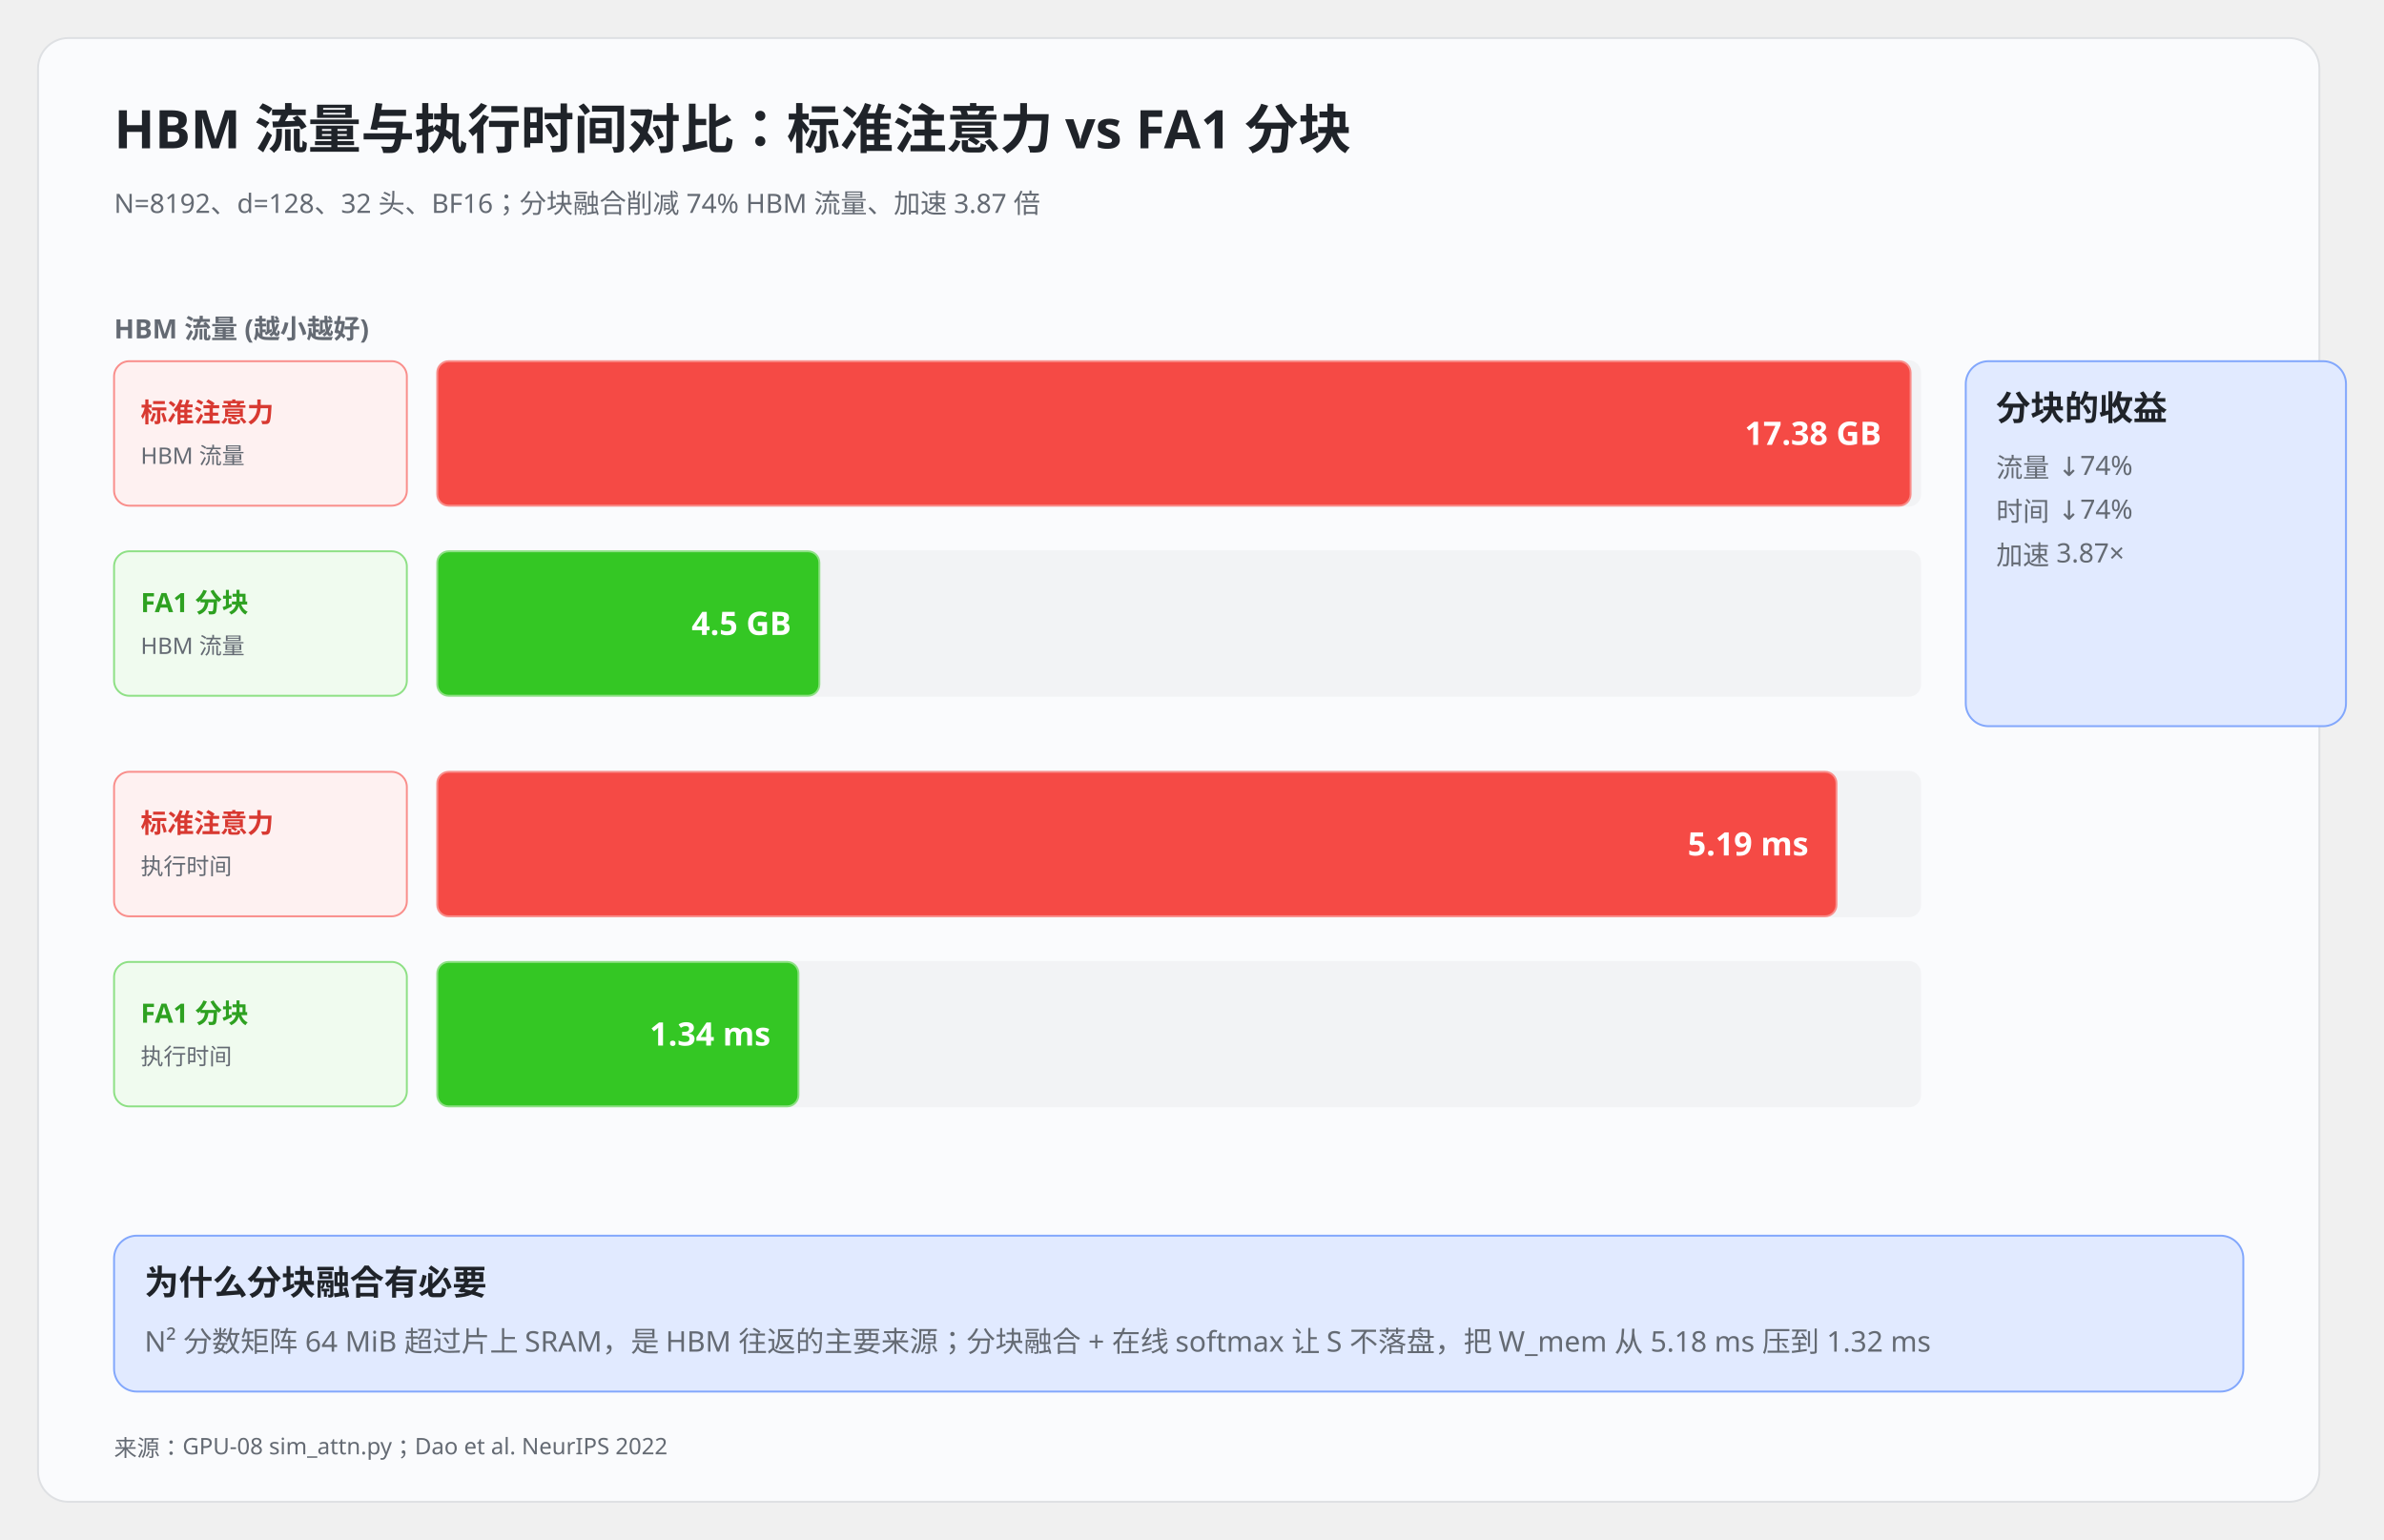
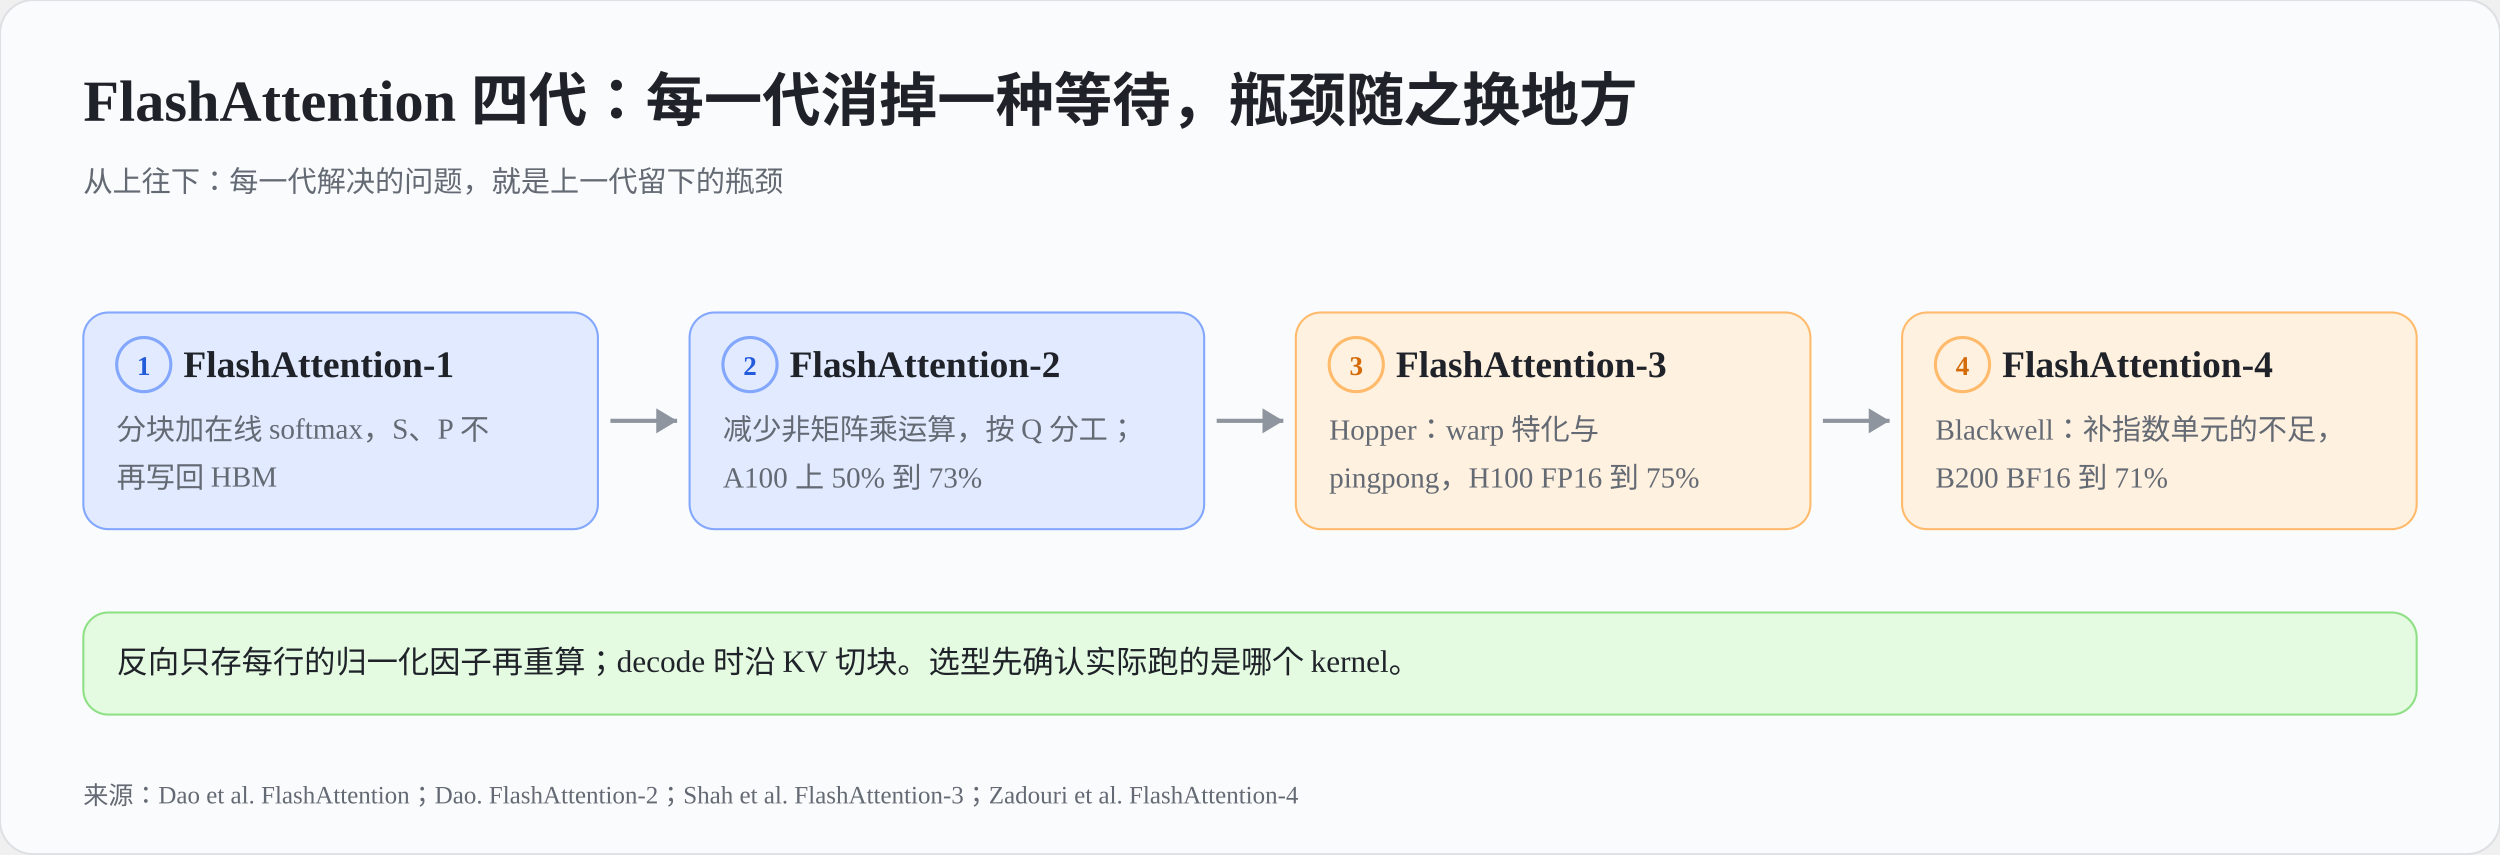
- <svg xmlns="http://www.w3.org/2000/svg" width="1254" height="810" viewBox="-20 -20 1254 810">
-   <g id="o2:1" transform="translate(0, 0)">
-     <rect x="0" y="0" width="1200" height="770" fill="#fafbfd" stroke="#dee0e3" stroke-width="1" rx="16" ry="16" />
-   </g>
-   <g id="a2:1" transform="translate(40, 25.058)">
-     <text font-size="28" font-family="Noto Sans SC, 'PingFang SC', 'Hiragino Sans GB', 'Microsoft YaHei', sans-serif" font-weight="bold" fill="#1f2329" text-anchor="start" dominant-baseline="alphabetic" x="0">
-       <tspan x="0" y="32.942">
-         <tspan x="0" text-anchor="start">HBM 流量与执行时间对比：标准注意力 vs FA1 分块</tspan>
-       </tspan>
-     </text>
-   </g>
-   <g id="a2:2" transform="translate(40, 75.529)">
-     <text font-size="14" font-family="Noto Sans SC, 'PingFang SC', 'Hiragino Sans GB', 'Microsoft YaHei', sans-serif" font-weight="normal" fill="#646a73" text-anchor="start" dominant-baseline="alphabetic" x="0">
-       <tspan x="0" y="16.471">
-         <tspan x="0" text-anchor="start">N=8192、d=128、32 头、BF16；分块融合削减 74% HBM 流量、加速 3.87 倍</tspan>
-       </tspan>
-     </text>
-   </g>
-   <g id="a2:3" transform="translate(40, 141.529)">
-     <text font-size="14" font-family="Noto Sans SC, 'PingFang SC', 'Hiragino Sans GB', 'Microsoft YaHei', sans-serif" font-weight="bold" fill="#646a73" text-anchor="start" dominant-baseline="alphabetic" x="0">
-       <tspan x="0" y="16.471">
-         <tspan x="0" text-anchor="start">HBM 流量 (越小越好)</tspan>
-       </tspan>
-     </text>
-   </g>
-   <g id="o2:2" transform="translate(40, 170)">
-     <rect x="0" y="0" width="154" height="76" fill="#fef1f1" stroke="#f98e8b" stroke-width="1" rx="8" ry="8" />
-   </g>
-   <g id="a2:4" transform="translate(54, 185.529)">
-     <text font-size="14" font-family="Noto Sans SC, 'PingFang SC', 'Hiragino Sans GB', 'Microsoft YaHei', sans-serif" font-weight="bold" fill="#d83931" text-anchor="start" dominant-baseline="alphabetic" x="0">
-       <tspan x="0" y="16.471">
-         <tspan x="0" text-anchor="start">标准注意力</tspan>
-       </tspan>
-     </text>
-   </g>
-   <g id="a2:5" transform="translate(54, 209.882)">
-     <text font-size="12" font-family="Noto Sans SC, 'PingFang SC', 'Hiragino Sans GB', 'Microsoft YaHei', sans-serif" font-weight="normal" fill="#646a73" text-anchor="start" dominant-baseline="alphabetic" x="0">
-       <tspan x="0" y="14.118">
-         <tspan x="0" text-anchor="start">HBM 流量</tspan>
-       </tspan>
-     </text>
-   </g>
-   <g id="o2:3" transform="translate(210, 170)">
-     <rect x="0" y="0" width="780" height="76" fill="#f2f3f5" stroke="#f2f3f5" stroke-width="1" rx="6" ry="6" />
-   </g>
-   <g id="o2:4" transform="translate(210, 170)">
-     <rect x="0" y="0" width="775" height="76" fill="#f54a45" stroke="#f98e8b" stroke-width="1" rx="6" ry="6" />
-   </g>
-   <g id="a2:6" transform="translate(879, 193.9995)">
-     <text font-size="17" font-family="Noto Sans SC, 'PingFang SC', 'Hiragino Sans GB', 'Microsoft YaHei', sans-serif" font-weight="bold" fill="#ffffff" text-anchor="end" dominant-baseline="alphabetic" x="92">
-       <tspan x="92" y="20.001">
-         <tspan x="18.73" text-anchor="start">17.38 GB</tspan>
-       </tspan>
-     </text>
-   </g>
-   <g id="o2:5" transform="translate(40, 270)">
-     <rect x="0" y="0" width="154" height="76" fill="#f0fbef" stroke="#8ee085" stroke-width="1" rx="8" ry="8" />
-   </g>
-   <g id="a2:7" transform="translate(54, 285.529)">
-     <text font-size="14" font-family="Noto Sans SC, 'PingFang SC', 'Hiragino Sans GB', 'Microsoft YaHei', sans-serif" font-weight="bold" fill="#2ea121" text-anchor="start" dominant-baseline="alphabetic" x="0">
-       <tspan x="0" y="16.471">
-         <tspan x="0" text-anchor="start">FA1 分块</tspan>
-       </tspan>
-     </text>
-   </g>
-   <g id="a2:8" transform="translate(54, 309.882)">
-     <text font-size="12" font-family="Noto Sans SC, 'PingFang SC', 'Hiragino Sans GB', 'Microsoft YaHei', sans-serif" font-weight="normal" fill="#646a73" text-anchor="start" dominant-baseline="alphabetic" x="0">
-       <tspan x="0" y="14.118">
-         <tspan x="0" text-anchor="start">HBM 流量</tspan>
-       </tspan>
-     </text>
-   </g>
-   <g id="o2:6" transform="translate(210, 270)">
-     <rect x="0" y="0" width="780" height="76" fill="#f2f3f5" stroke="#f2f3f5" stroke-width="1" rx="6" ry="6" />
-   </g>
-   <g id="o2:7" transform="translate(210, 270)">
-     <rect x="0" y="0" width="201" height="76" fill="#34c724" stroke="#8ee085" stroke-width="1" rx="6" ry="6" />
-   </g>
-   <g id="a2:9" transform="translate(328, 293.9995)">
-     <text font-size="17" font-family="Noto Sans SC, 'PingFang SC', 'Hiragino Sans GB', 'Microsoft YaHei', sans-serif" font-weight="bold" fill="#ffffff" text-anchor="end" dominant-baseline="alphabetic" x="69">
-       <tspan x="69" y="20.001">
-         <tspan x="15.79" text-anchor="start">4.5 GB</tspan>
-       </tspan>
-     </text>
-   </g>
-   <g id="o2:8" transform="translate(40, 386)">
-     <rect x="0" y="0" width="154" height="76" fill="#fef1f1" stroke="#f98e8b" stroke-width="1" rx="8" ry="8" />
-   </g>
-   <g id="a2:10" transform="translate(54, 401.529)">
-     <text font-size="14" font-family="Noto Sans SC, 'PingFang SC', 'Hiragino Sans GB', 'Microsoft YaHei', sans-serif" font-weight="bold" fill="#d83931" text-anchor="start" dominant-baseline="alphabetic" x="0">
-       <tspan x="0" y="16.471">
-         <tspan x="0" text-anchor="start">标准注意力</tspan>
-       </tspan>
-     </text>
-   </g>
-   <g id="a2:11" transform="translate(54, 425.882)">
-     <text font-size="12" font-family="Noto Sans SC, 'PingFang SC', 'Hiragino Sans GB', 'Microsoft YaHei', sans-serif" font-weight="normal" fill="#646a73" text-anchor="start" dominant-baseline="alphabetic" x="0">
-       <tspan x="0" y="14.118">
-         <tspan x="0" text-anchor="start">执行时间</tspan>
-       </tspan>
-     </text>
-   </g>
-   <g id="o2:9" transform="translate(210, 386)">
-     <rect x="0" y="0" width="780" height="76" fill="#f2f3f5" stroke="#f2f3f5" stroke-width="1" rx="6" ry="6" />
-   </g>
-   <g id="o2:10" transform="translate(210, 386)">
-     <rect x="0" y="0" width="736" height="76" fill="#f54a45" stroke="#f98e8b" stroke-width="1" rx="6" ry="6" />
-   </g>
-   <g id="a2:12" transform="translate(853, 409.9995)">
-     <text font-size="17" font-family="Noto Sans SC, 'PingFang SC', 'Hiragino Sans GB', 'Microsoft YaHei', sans-serif" font-weight="bold" fill="#ffffff" text-anchor="end" dominant-baseline="alphabetic" x="79">
-       <tspan x="79" y="20.001">
-         <tspan x="14.73" text-anchor="start">5.19 ms</tspan>
-       </tspan>
-     </text>
-   </g>
-   <g id="o2:11" transform="translate(40, 486)">
-     <rect x="0" y="0" width="154" height="76" fill="#f0fbef" stroke="#8ee085" stroke-width="1" rx="8" ry="8" />
-   </g>
-   <g id="a2:13" transform="translate(54, 501.529)">
-     <text font-size="14" font-family="Noto Sans SC, 'PingFang SC', 'Hiragino Sans GB', 'Microsoft YaHei', sans-serif" font-weight="bold" fill="#2ea121" text-anchor="start" dominant-baseline="alphabetic" x="0">
-       <tspan x="0" y="16.471">
-         <tspan x="0" text-anchor="start">FA1 分块</tspan>
-       </tspan>
-     </text>
-   </g>
-   <g id="a2:14" transform="translate(54, 525.882)">
-     <text font-size="12" font-family="Noto Sans SC, 'PingFang SC', 'Hiragino Sans GB', 'Microsoft YaHei', sans-serif" font-weight="normal" fill="#646a73" text-anchor="start" dominant-baseline="alphabetic" x="0">
-       <tspan x="0" y="14.118">
-         <tspan x="0" text-anchor="start">执行时间</tspan>
-       </tspan>
-     </text>
-   </g>
-   <g id="o2:12" transform="translate(210, 486)">
-     <rect x="0" y="0" width="780" height="76" fill="#f2f3f5" stroke="#f2f3f5" stroke-width="1" rx="6" ry="6" />
-   </g>
-   <g id="o2:13" transform="translate(210, 486)">
-     <rect x="0" y="0" width="190" height="76" fill="#34c724" stroke="#8ee085" stroke-width="1" rx="6" ry="6" />
-   </g>
-   <g id="a2:15" transform="translate(307, 509.9995)">
-     <text font-size="17" font-family="Noto Sans SC, 'PingFang SC', 'Hiragino Sans GB', 'Microsoft YaHei', sans-serif" font-weight="bold" fill="#ffffff" text-anchor="end" dominant-baseline="alphabetic" x="79">
-       <tspan x="79" y="20.001">
-         <tspan x="14.73" text-anchor="start">1.34 ms</tspan>
-       </tspan>
-     </text>
-   </g>
-   <g id="o2:14" transform="translate(1014, 170)">
-     <rect x="0" y="0" width="200" height="192" fill="#e1eaff" stroke="#82a7fc" stroke-width="1" rx="12" ry="12" />
-   </g>
-   <g id="a2:16" transform="translate(1030, 179.823)">
-     <text font-size="18" font-family="Noto Sans SC, 'PingFang SC', 'Hiragino Sans GB', 'Microsoft YaHei', sans-serif" font-weight="bold" fill="#1f2329" text-anchor="start" dominant-baseline="alphabetic" x="0">
-       <tspan x="0" y="21.177">
-         <tspan x="0" text-anchor="start">分块的收益</tspan>
-       </tspan>
-     </text>
-   </g>
-   <g id="a2:17" transform="translate(1030, 214.529)">
-     <text font-size="14" font-family="Noto Sans SC, 'PingFang SC', 'Hiragino Sans GB', 'Microsoft YaHei', sans-serif" font-weight="normal" fill="#646a73" text-anchor="start" dominant-baseline="alphabetic" x="0">
-       <tspan x="0" y="16.471">
-         <tspan x="0" text-anchor="start">流量 ↓74%</tspan>
-       </tspan>
-     </text>
-   </g>
-   <g id="a2:18" transform="translate(1030, 237.529)">
-     <text font-size="14" font-family="Noto Sans SC, 'PingFang SC', 'Hiragino Sans GB', 'Microsoft YaHei', sans-serif" font-weight="normal" fill="#646a73" text-anchor="start" dominant-baseline="alphabetic" x="0">
-       <tspan x="0" y="16.471">
-         <tspan x="0" text-anchor="start">时间 ↓74%</tspan>
-       </tspan>
-     </text>
-   </g>
-   <g id="a2:19" transform="translate(1030, 260.529)">
-     <text font-size="14" font-family="Noto Sans SC, 'PingFang SC', 'Hiragino Sans GB', 'Microsoft YaHei', sans-serif" font-weight="normal" fill="#646a73" text-anchor="start" dominant-baseline="alphabetic" x="0">
-       <tspan x="0" y="16.471">
-         <tspan x="0" text-anchor="start">加速 3.87×</tspan>
-       </tspan>
-     </text>
-   </g>
-   <g id="o2:15" transform="translate(40, 630)">
-     <rect x="0" y="0" width="1120" height="82" fill="#e1eaff" stroke="#82a7fc" stroke-width="1" rx="12" ry="12" />
-   </g>
-   <g id="a2:20" transform="translate(56, 639.823)">
-     <text font-size="18" font-family="Noto Sans SC, 'PingFang SC', 'Hiragino Sans GB', 'Microsoft YaHei', sans-serif" font-weight="bold" fill="#1f2329" text-anchor="start" dominant-baseline="alphabetic" x="0">
-       <tspan x="0" y="21.177">
-         <tspan x="0" text-anchor="start">为什么分块融合有必要</tspan>
-       </tspan>
-     </text>
-   </g>
-   <g id="a2:21" transform="translate(56, 673.3525)">
-     <text font-size="15" font-family="Noto Sans SC, 'PingFang SC', 'Hiragino Sans GB', 'Microsoft YaHei', sans-serif" font-weight="normal" fill="#646a73" text-anchor="start" dominant-baseline="alphabetic" x="0">
-       <tspan x="0" y="17.648">
-         <tspan x="0" text-anchor="start">N² 分数矩阵 64 MiB 超过片上 SRAM，是 HBM 往返的主要来源；分块融合 + 在线 softmax 让 S 不落盘，把 W_mem 从 5.18 ms 压到 1.32 ms</tspan>
-       </tspan>
-     </text>
-   </g>
-   <g id="a2:22" transform="translate(40, 731.882)">
-     <text font-size="12" font-family="Noto Sans SC, 'PingFang SC', 'Hiragino Sans GB', 'Microsoft YaHei', sans-serif" font-weight="normal" fill="#646a73" text-anchor="start" dominant-baseline="alphabetic" x="0">
-       <tspan x="0" y="14.118">
-         <tspan x="0" text-anchor="start">来源：GPU-08 sim_attn.py；Dao et al. NeurIPS 2022</tspan>
-       </tspan>
-     </text>
-   </g>
+ <svg xmlns="http://www.w3.org/2000/svg" viewBox="0 0 1200 410" width="1200" height="410">
+   <rect x="0" y="0" width="1200" height="410" rx="16" fill="#FAFBFD" stroke="#DEE0E3" />
+   <text x="40" y="58" font-size="28" fill="#1F2329" font-weight="bold">FlashAttention 四代：每一代消掉一种等待，瓶颈随之换地方</text>
+   <text x="40" y="92" font-size="14" fill="#646A73">从上往下：每一代解决的问题，就是上一代留下的瓶颈</text>
+   <rect x="40" y="150" width="247" height="104" rx="12" fill="#E1EAFF" stroke="#82A7FC" stroke-width="1" />
+   <circle cx="69" cy="175" r="13" fill="#E1EAFF" stroke="#82A7FC" stroke-width="1.5" />
+   <text x="69" y="180" font-size="13" fill="#245BDB" font-weight="bold" text-anchor="middle">1</text>
+   <text x="88" y="181" font-size="18" fill="#1F2329" font-weight="bold">FlashAttention-1</text>
+   <text x="56" y="211" font-size="14" fill="#646A73">分块加在线 softmax，S、P 不</text>
+   <text x="56" y="234" font-size="14" fill="#646A73">再写回 HBM</text>
+   <polyline points="293,202 325,202" fill="none" stroke="#8F959E" stroke-width="2" />
+   <polygon points="315,196 325,202 315,208" fill="#8F959E" />
+   <rect x="331" y="150" width="247" height="104" rx="12" fill="#E1EAFF" stroke="#82A7FC" stroke-width="1" />
+   <circle cx="360" cy="175" r="13" fill="#E1EAFF" stroke="#82A7FC" stroke-width="1.5" />
+   <text x="360" y="180" font-size="13" fill="#245BDB" font-weight="bold" text-anchor="middle">2</text>
+   <text x="379" y="181" font-size="18" fill="#1F2329" font-weight="bold">FlashAttention-2</text>
+   <text x="347" y="211" font-size="14" fill="#646A73">减少非矩阵乘运算，按 Q 分工；</text>
+   <text x="347" y="234" font-size="14" fill="#646A73">A100 上 50% 到 73%</text>
+   <polyline points="584,202 616,202" fill="none" stroke="#8F959E" stroke-width="2" />
+   <polygon points="606,196 616,202 606,208" fill="#8F959E" />
+   <rect x="622" y="150" width="247" height="104" rx="12" fill="#FFF1E0" stroke="#FFBA6B" stroke-width="1" />
+   <circle cx="651" cy="175" r="13" fill="#FFF1E0" stroke="#FFBA6B" stroke-width="1.5" />
+   <text x="651" y="180" font-size="13" fill="#D46B08" font-weight="bold" text-anchor="middle">3</text>
+   <text x="670" y="181" font-size="18" fill="#1F2329" font-weight="bold">FlashAttention-3</text>
+   <text x="638" y="211" font-size="14" fill="#646A73">Hopper：warp 特化与</text>
+   <text x="638" y="234" font-size="14" fill="#646A73">pingpong，H100 FP16 到 75%</text>
+   <polyline points="875,202 907,202" fill="none" stroke="#8F959E" stroke-width="2" />
+   <polygon points="897,196 907,202 897,208" fill="#8F959E" />
+   <rect x="913" y="150" width="247" height="104" rx="12" fill="#FFF1E0" stroke="#FFBA6B" stroke-width="1" />
+   <circle cx="942" cy="175" r="13" fill="#FFF1E0" stroke="#FFBA6B" stroke-width="1.5" />
+   <text x="942" y="180" font-size="13" fill="#D46B08" font-weight="bold" text-anchor="middle">4</text>
+   <text x="961" y="181" font-size="18" fill="#1F2329" font-weight="bold">FlashAttention-4</text>
+   <text x="929" y="211" font-size="14" fill="#646A73">Blackwell：补指数单元的不足，</text>
+   <text x="929" y="234" font-size="14" fill="#646A73">B200 BF16 到 71%</text>
+   <rect x="40" y="294" width="1120" height="49" rx="12" fill="#E4FAE1" stroke="#8EE085" stroke-width="1" />
+   <text x="56" y="323" font-size="15" fill="#1F2329">反向只存每行的归一化因子再重算；decode 时沿 KV 切块。选型先确认实际跑的是哪个 kernel。</text>
+   <text x="40" y="386" font-size="12" fill="#646A73">来源：Dao et al. FlashAttention；Dao. FlashAttention-2；Shah et al. FlashAttention-3；Zadouri et al. FlashAttention-4</text>
</svg>
